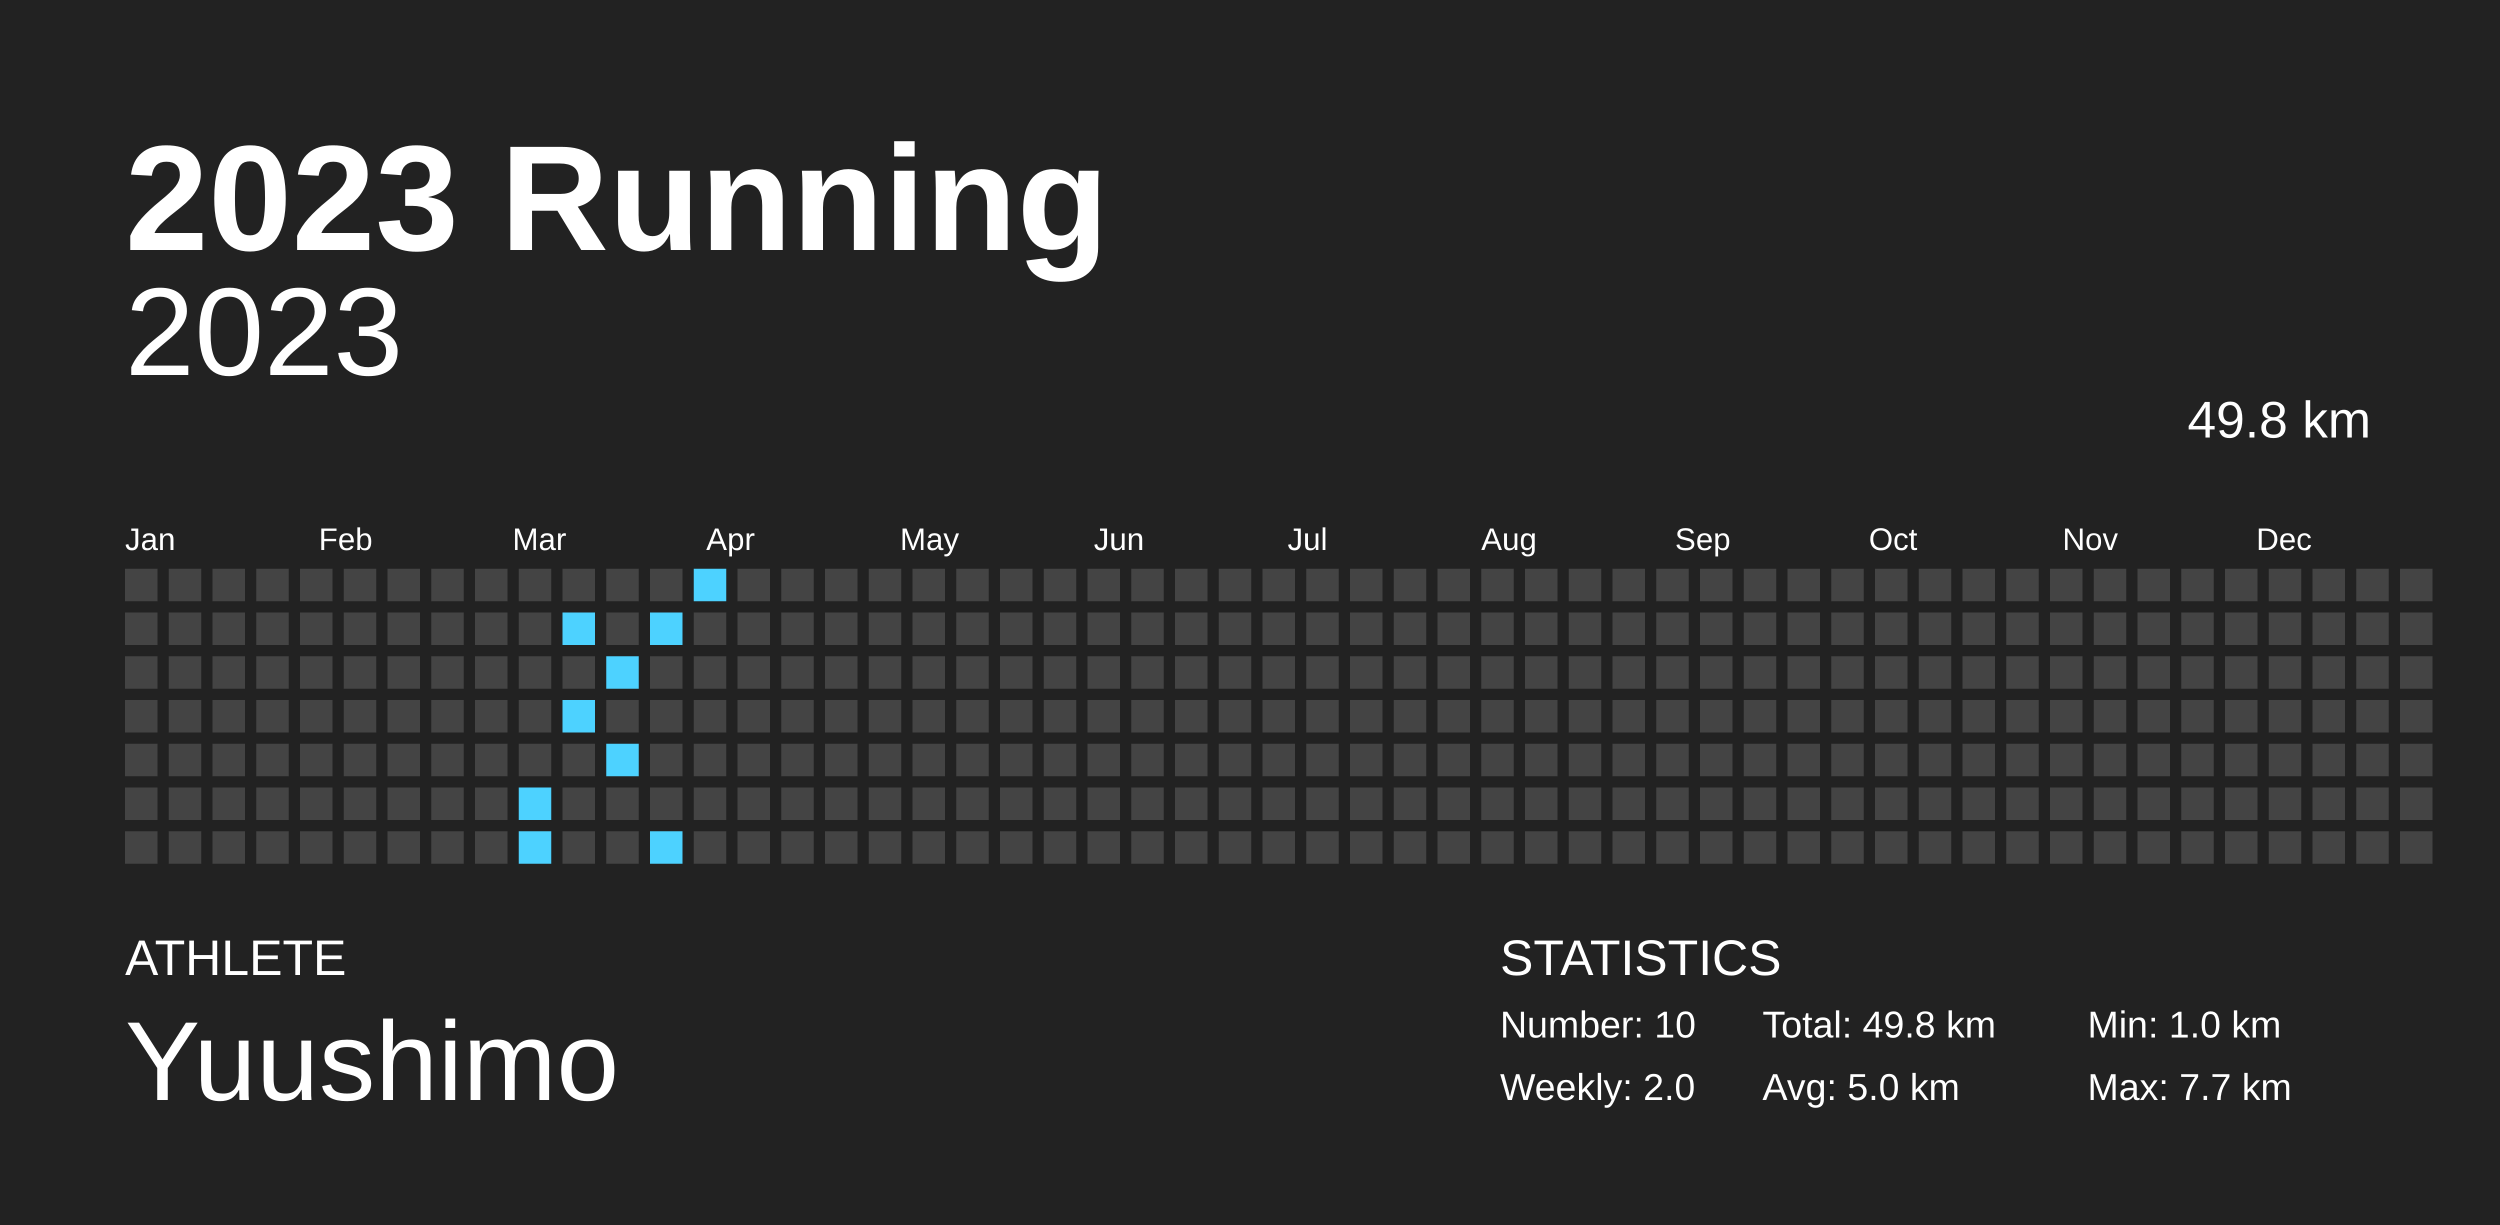
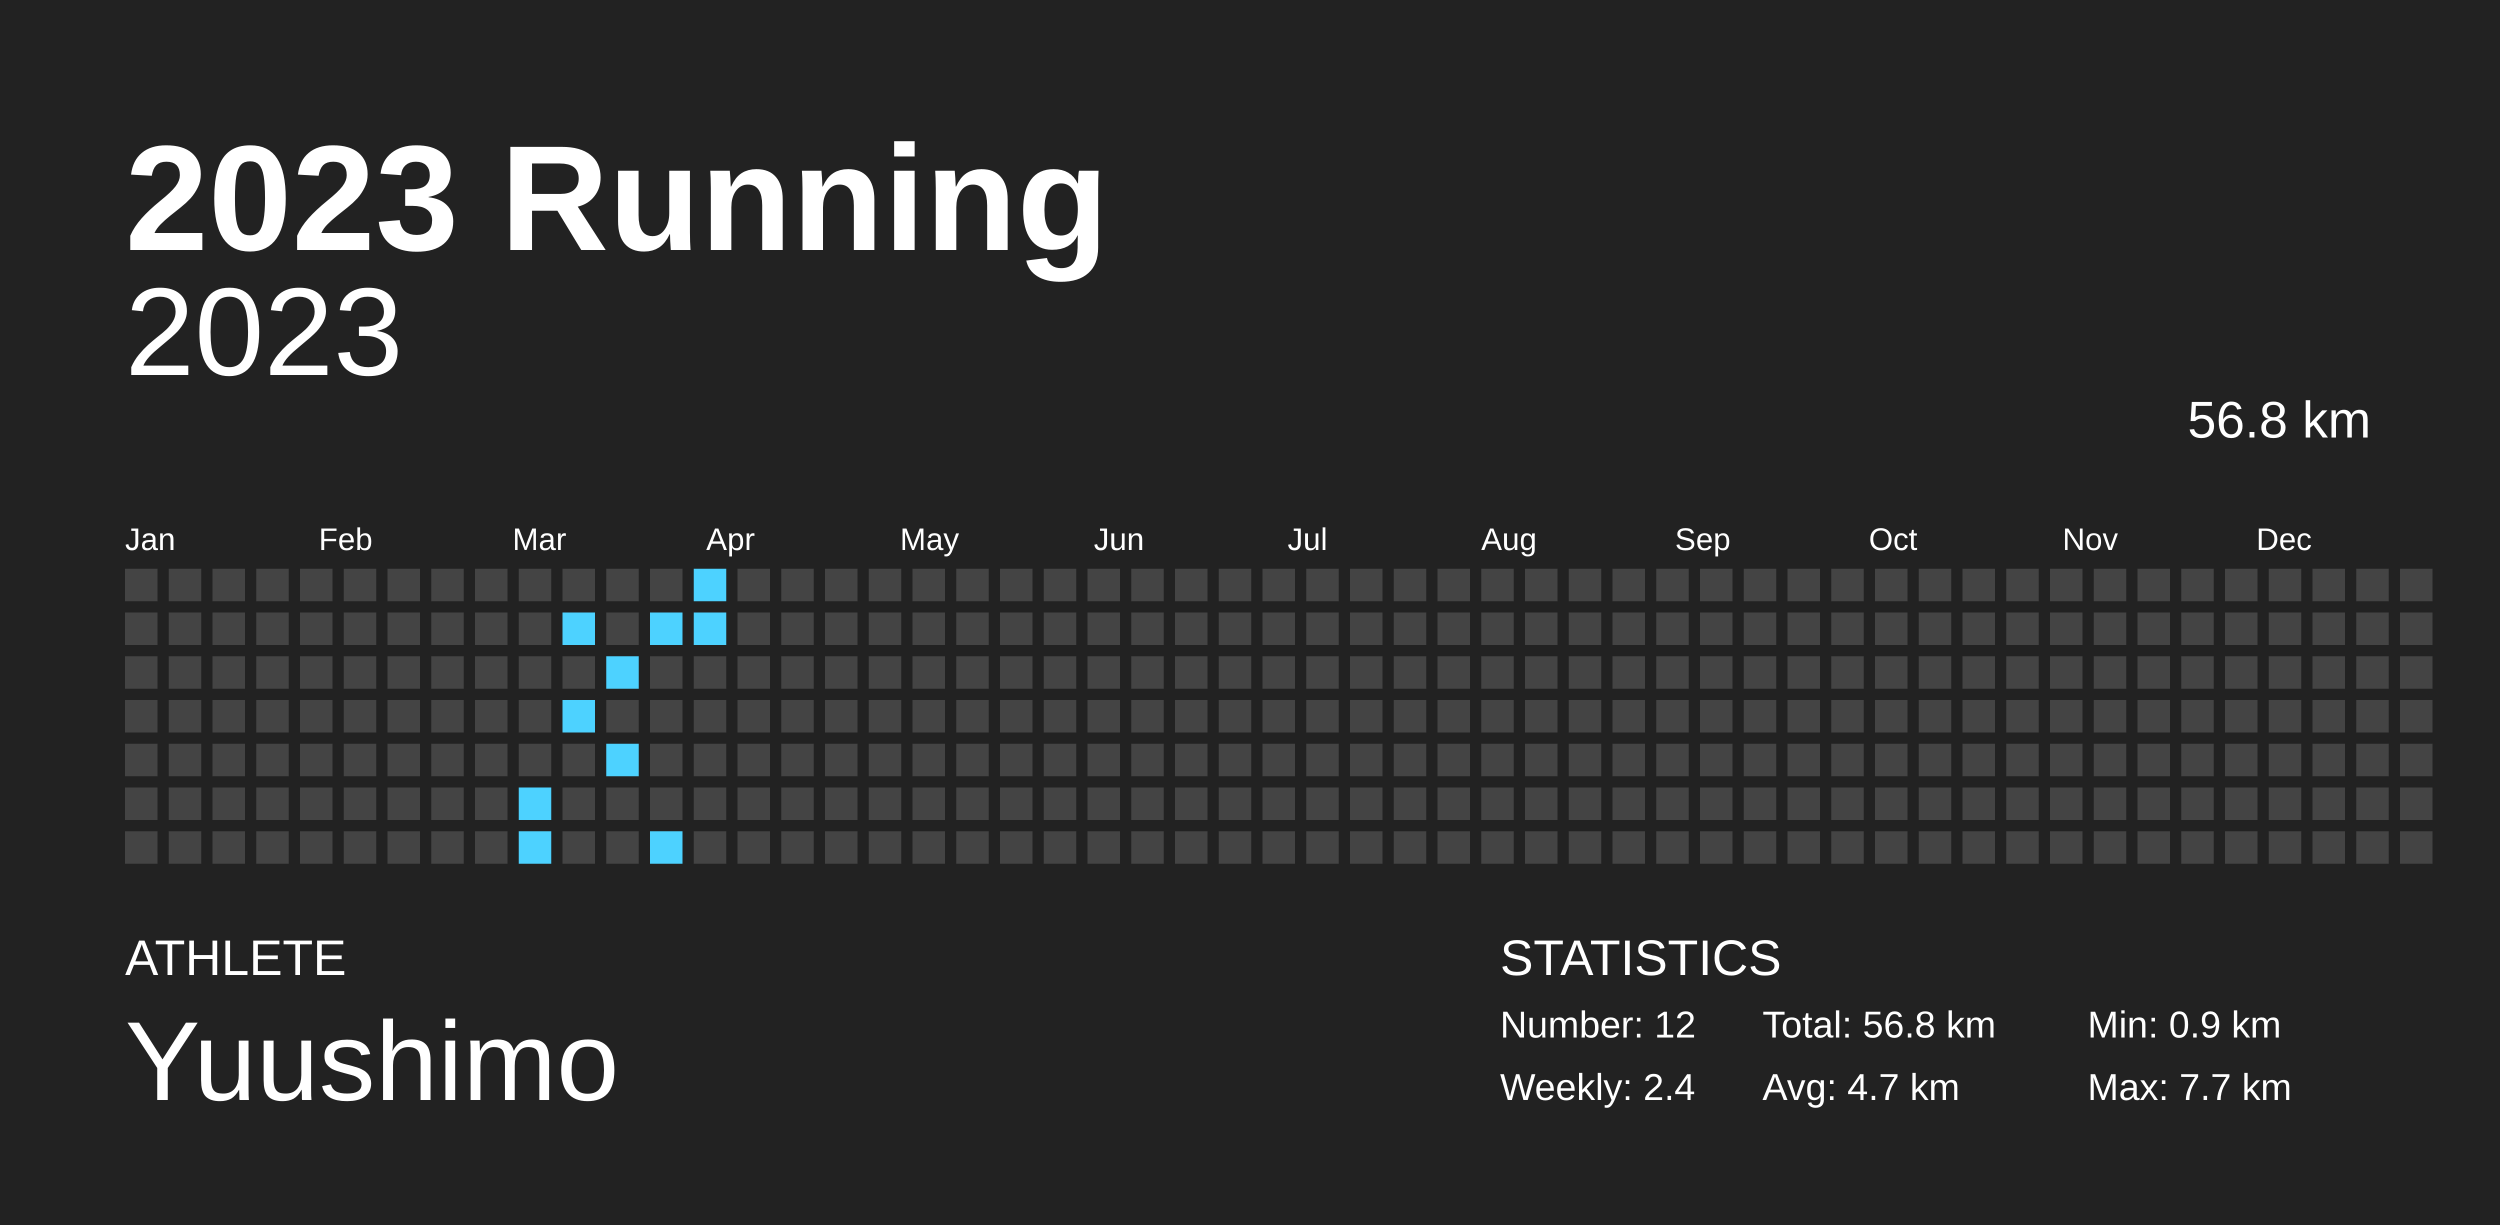
<svg xmlns="http://www.w3.org/2000/svg" baseProfile="full" height="98mm" version="1.1" viewBox="0,0,200,98" width="200mm">
  <defs />
  <rect fill="#222222" height="98" width="200" x="0" y="0" />
  <text fill="#FFFFFF" style="font-size:12px; font-family:Arial; font-weight:bold;" x="10" y="20">2023 Running</text>
  <text fill="#FFFFFF" style="font-size:4px; font-family:Arial" x="10" y="78">ATHLETE</text>
  <text fill="#FFFFFF" style="font-size:9px; font-family:Arial" x="10" y="88">Yuushimo</text>
  <text fill="#FFFFFF" style="font-size:4px; font-family:Arial" x="120" y="78">STATISTICS</text>
-   <text fill="#FFFFFF" style="font-size:3px; font-family:Arial" x="120" y="83">Number: 10</text>
-   <text fill="#FFFFFF" style="font-size:3px; font-family:Arial" x="120" y="88">Weekly: 2.0</text>
-   <text fill="#FFFFFF" style="font-size:3px; font-family:Arial" x="141" y="83">Total: 49.8 km</text>
-   <text fill="#FFFFFF" style="font-size:3px; font-family:Arial" x="141" y="88">Avg: 5.0 km</text>
-   <text fill="#FFFFFF" style="font-size:3px; font-family:Arial" x="167" y="83">Min: 1.0 km</text>
+   <text fill="#FFFFFF" style="font-size:3px; font-family:Arial" x="120" y="83">Number: 12</text>
+   <text fill="#FFFFFF" style="font-size:3px; font-family:Arial" x="120" y="88">Weekly: 2.4</text>
+   <text fill="#FFFFFF" style="font-size:3px; font-family:Arial" x="141" y="83">Total: 56.8 km</text>
+   <text fill="#FFFFFF" style="font-size:3px; font-family:Arial" x="141" y="88">Avg: 4.7 km</text>
+   <text fill="#FFFFFF" style="font-size:3px; font-family:Arial" x="167" y="83">Min: 0.9 km</text>
  <text fill="#FFFFFF" style="font-size:3px; font-family:Arial" x="167" y="88">Max: 7.7 km</text>
  <text alignment-baseline="hanging" fill="#FFFFFF" style="font-size:10.0px; font-family:Arial;" x="10" y="30">2023</text>
-   <text alignment-baseline="hanging" fill="#FFFFFF" style="font-size:4.125px; font-family:Arial;" x="175" y="35">49.8 km</text>
+   <text alignment-baseline="hanging" fill="#FFFFFF" style="font-size:4.125px; font-family:Arial;" x="175" y="35">56.8 km</text>
  <text fill="#FFFFFF" style="font-size:2.5px; font-family:Arial" x="10.0" y="44">Jan</text>
  <text fill="#FFFFFF" style="font-size:2.5px; font-family:Arial" x="25.5" y="44">Feb</text>
  <text fill="#FFFFFF" style="font-size:2.5px; font-family:Arial" x="41.0" y="44">Mar</text>
  <text fill="#FFFFFF" style="font-size:2.5px; font-family:Arial" x="56.5" y="44">Apr</text>
  <text fill="#FFFFFF" style="font-size:2.5px; font-family:Arial" x="72.0" y="44">May</text>
  <text fill="#FFFFFF" style="font-size:2.5px; font-family:Arial" x="87.5" y="44">Jun</text>
  <text fill="#FFFFFF" style="font-size:2.5px; font-family:Arial" x="103.0" y="44">Jul</text>
  <text fill="#FFFFFF" style="font-size:2.5px; font-family:Arial" x="118.5" y="44">Aug</text>
  <text fill="#FFFFFF" style="font-size:2.5px; font-family:Arial" x="134.0" y="44">Sep</text>
  <text fill="#FFFFFF" style="font-size:2.5px; font-family:Arial" x="149.5" y="44">Oct</text>
  <text fill="#FFFFFF" style="font-size:2.5px; font-family:Arial" x="165.0" y="44">Nov</text>
  <text fill="#FFFFFF" style="font-size:2.5px; font-family:Arial" x="180.5" y="44">Dec</text>
  <rect fill="#444444" height="2.6" width="2.6" x="10.0" y="45.5" />
  <rect fill="#444444" height="2.6" width="2.6" x="10.0" y="49.0" />
  <rect fill="#444444" height="2.6" width="2.6" x="10.0" y="52.5" />
  <rect fill="#444444" height="2.6" width="2.6" x="10.0" y="56.0" />
  <rect fill="#444444" height="2.6" width="2.6" x="10.0" y="59.5" />
  <rect fill="#444444" height="2.6" width="2.6" x="10.0" y="63.0" />
  <rect fill="#444444" height="2.6" width="2.6" x="10.0" y="66.5" />
  <rect fill="#444444" height="2.6" width="2.6" x="13.5" y="45.5" />
  <rect fill="#444444" height="2.6" width="2.6" x="13.5" y="49.0" />
  <rect fill="#444444" height="2.6" width="2.6" x="13.5" y="52.5" />
  <rect fill="#444444" height="2.6" width="2.6" x="13.5" y="56.0" />
  <rect fill="#444444" height="2.6" width="2.6" x="13.5" y="59.5" />
  <rect fill="#444444" height="2.6" width="2.6" x="13.5" y="63.0" />
  <rect fill="#444444" height="2.6" width="2.6" x="13.5" y="66.5" />
  <rect fill="#444444" height="2.6" width="2.6" x="17.0" y="45.5" />
  <rect fill="#444444" height="2.6" width="2.6" x="17.0" y="49.0" />
  <rect fill="#444444" height="2.6" width="2.6" x="17.0" y="52.5" />
  <rect fill="#444444" height="2.6" width="2.6" x="17.0" y="56.0" />
  <rect fill="#444444" height="2.6" width="2.6" x="17.0" y="59.5" />
  <rect fill="#444444" height="2.6" width="2.6" x="17.0" y="63.0" />
  <rect fill="#444444" height="2.6" width="2.6" x="17.0" y="66.5" />
  <rect fill="#444444" height="2.6" width="2.6" x="20.5" y="45.5" />
  <rect fill="#444444" height="2.6" width="2.6" x="20.5" y="49.0" />
  <rect fill="#444444" height="2.6" width="2.6" x="20.5" y="52.5" />
  <rect fill="#444444" height="2.6" width="2.6" x="20.5" y="56.0" />
  <rect fill="#444444" height="2.6" width="2.6" x="20.5" y="59.5" />
  <rect fill="#444444" height="2.6" width="2.6" x="20.5" y="63.0" />
  <rect fill="#444444" height="2.6" width="2.6" x="20.5" y="66.5" />
  <rect fill="#444444" height="2.6" width="2.6" x="24.0" y="45.5" />
  <rect fill="#444444" height="2.6" width="2.6" x="24.0" y="49.0" />
  <rect fill="#444444" height="2.6" width="2.6" x="24.0" y="52.5" />
  <rect fill="#444444" height="2.6" width="2.6" x="24.0" y="56.0" />
  <rect fill="#444444" height="2.6" width="2.6" x="24.0" y="59.5" />
  <rect fill="#444444" height="2.6" width="2.6" x="24.0" y="63.0" />
  <rect fill="#444444" height="2.6" width="2.6" x="24.0" y="66.5" />
  <rect fill="#444444" height="2.6" width="2.6" x="27.5" y="45.5" />
  <rect fill="#444444" height="2.6" width="2.6" x="27.5" y="49.0" />
  <rect fill="#444444" height="2.6" width="2.6" x="27.5" y="52.5" />
  <rect fill="#444444" height="2.6" width="2.6" x="27.5" y="56.0" />
  <rect fill="#444444" height="2.6" width="2.6" x="27.5" y="59.5" />
  <rect fill="#444444" height="2.6" width="2.6" x="27.5" y="63.0" />
  <rect fill="#444444" height="2.6" width="2.6" x="27.5" y="66.5" />
  <rect fill="#444444" height="2.6" width="2.6" x="31.0" y="45.5" />
  <rect fill="#444444" height="2.6" width="2.6" x="31.0" y="49.0" />
  <rect fill="#444444" height="2.6" width="2.6" x="31.0" y="52.5" />
  <rect fill="#444444" height="2.6" width="2.6" x="31.0" y="56.0" />
  <rect fill="#444444" height="2.6" width="2.6" x="31.0" y="59.5" />
  <rect fill="#444444" height="2.6" width="2.6" x="31.0" y="63.0" />
  <rect fill="#444444" height="2.6" width="2.6" x="31.0" y="66.5" />
  <rect fill="#444444" height="2.6" width="2.6" x="34.5" y="45.5" />
  <rect fill="#444444" height="2.6" width="2.6" x="34.5" y="49.0" />
  <rect fill="#444444" height="2.6" width="2.6" x="34.5" y="52.5" />
  <rect fill="#444444" height="2.6" width="2.6" x="34.5" y="56.0" />
  <rect fill="#444444" height="2.6" width="2.6" x="34.5" y="59.5" />
  <rect fill="#444444" height="2.6" width="2.6" x="34.5" y="63.0" />
  <rect fill="#444444" height="2.6" width="2.6" x="34.5" y="66.5" />
  <rect fill="#444444" height="2.6" width="2.6" x="38.0" y="45.5" />
  <rect fill="#444444" height="2.6" width="2.6" x="38.0" y="49.0" />
  <rect fill="#444444" height="2.6" width="2.6" x="38.0" y="52.5" />
  <rect fill="#444444" height="2.6" width="2.6" x="38.0" y="56.0" />
  <rect fill="#444444" height="2.6" width="2.6" x="38.0" y="59.5" />
  <rect fill="#444444" height="2.6" width="2.6" x="38.0" y="63.0" />
  <rect fill="#444444" height="2.6" width="2.6" x="38.0" y="66.5" />
  <rect fill="#444444" height="2.6" width="2.6" x="41.5" y="45.5" />
  <rect fill="#444444" height="2.6" width="2.6" x="41.5" y="49.0" />
  <rect fill="#444444" height="2.6" width="2.6" x="41.5" y="52.5" />
  <rect fill="#444444" height="2.6" width="2.6" x="41.5" y="56.0" />
  <rect fill="#444444" height="2.6" width="2.6" x="41.5" y="59.5" />
  <rect fill="#4dd2ff" height="2.6" width="2.6" x="41.5" y="63.0" />
  <rect fill="#4dd2ff" height="2.6" width="2.6" x="41.5" y="66.5" />
  <rect fill="#444444" height="2.6" width="2.6" x="45.0" y="45.5" />
  <rect fill="#4dd2ff" height="2.6" width="2.6" x="45.0" y="49.0" />
  <rect fill="#444444" height="2.6" width="2.6" x="45.0" y="52.5" />
  <rect fill="#4dd2ff" height="2.6" width="2.6" x="45.0" y="56.0" />
  <rect fill="#444444" height="2.6" width="2.6" x="45.0" y="59.5" />
  <rect fill="#444444" height="2.6" width="2.6" x="45.0" y="63.0" />
  <rect fill="#444444" height="2.6" width="2.6" x="45.0" y="66.5" />
  <rect fill="#444444" height="2.6" width="2.6" x="48.5" y="45.5" />
  <rect fill="#444444" height="2.6" width="2.6" x="48.5" y="49.0" />
  <rect fill="#4dd2ff" height="2.6" width="2.6" x="48.5" y="52.5" />
  <rect fill="#444444" height="2.6" width="2.6" x="48.5" y="56.0" />
  <rect fill="#4dd2ff" height="2.6" width="2.6" x="48.5" y="59.5" />
  <rect fill="#444444" height="2.6" width="2.6" x="48.5" y="63.0" />
  <rect fill="#444444" height="2.6" width="2.6" x="48.5" y="66.5" />
  <rect fill="#444444" height="2.6" width="2.6" x="52.0" y="45.5" />
  <rect fill="#4dd2ff" height="2.6" width="2.6" x="52.0" y="49.0" />
  <rect fill="#444444" height="2.6" width="2.6" x="52.0" y="52.5" />
  <rect fill="#444444" height="2.6" width="2.6" x="52.0" y="56.0" />
  <rect fill="#444444" height="2.6" width="2.6" x="52.0" y="59.5" />
  <rect fill="#444444" height="2.6" width="2.6" x="52.0" y="63.0" />
  <rect fill="#4dd2ff" height="2.6" width="2.6" x="52.0" y="66.5" />
  <rect fill="#4dd2ff" height="2.6" width="2.6" x="55.5" y="45.5" />
-   <rect fill="#444444" height="2.6" width="2.6" x="55.5" y="49.0" />
+   <rect fill="#4dd2ff" height="2.6" width="2.6" x="55.5" y="49.0" />
  <rect fill="#444444" height="2.6" width="2.6" x="55.5" y="52.5" />
  <rect fill="#444444" height="2.6" width="2.6" x="55.5" y="56.0" />
  <rect fill="#444444" height="2.6" width="2.6" x="55.5" y="59.5" />
  <rect fill="#444444" height="2.6" width="2.6" x="55.5" y="63.0" />
  <rect fill="#444444" height="2.6" width="2.6" x="55.5" y="66.5" />
  <rect fill="#444444" height="2.6" width="2.6" x="59.0" y="45.5" />
  <rect fill="#444444" height="2.6" width="2.6" x="59.0" y="49.0" />
  <rect fill="#444444" height="2.6" width="2.6" x="59.0" y="52.5" />
  <rect fill="#444444" height="2.6" width="2.6" x="59.0" y="56.0" />
  <rect fill="#444444" height="2.6" width="2.6" x="59.0" y="59.5" />
  <rect fill="#444444" height="2.6" width="2.6" x="59.0" y="63.0" />
  <rect fill="#444444" height="2.6" width="2.6" x="59.0" y="66.5" />
  <rect fill="#444444" height="2.6" width="2.6" x="62.5" y="45.5" />
  <rect fill="#444444" height="2.6" width="2.6" x="62.5" y="49.0" />
  <rect fill="#444444" height="2.6" width="2.6" x="62.5" y="52.5" />
  <rect fill="#444444" height="2.6" width="2.6" x="62.5" y="56.0" />
  <rect fill="#444444" height="2.6" width="2.6" x="62.5" y="59.5" />
  <rect fill="#444444" height="2.6" width="2.6" x="62.5" y="63.0" />
  <rect fill="#444444" height="2.6" width="2.6" x="62.5" y="66.5" />
  <rect fill="#444444" height="2.6" width="2.6" x="66.0" y="45.5" />
  <rect fill="#444444" height="2.6" width="2.6" x="66.0" y="49.0" />
  <rect fill="#444444" height="2.6" width="2.6" x="66.0" y="52.5" />
  <rect fill="#444444" height="2.6" width="2.6" x="66.0" y="56.0" />
  <rect fill="#444444" height="2.6" width="2.6" x="66.0" y="59.5" />
  <rect fill="#444444" height="2.6" width="2.6" x="66.0" y="63.0" />
  <rect fill="#444444" height="2.6" width="2.6" x="66.0" y="66.5" />
  <rect fill="#444444" height="2.6" width="2.6" x="69.5" y="45.5" />
  <rect fill="#444444" height="2.6" width="2.6" x="69.5" y="49.0" />
  <rect fill="#444444" height="2.6" width="2.6" x="69.5" y="52.5" />
  <rect fill="#444444" height="2.6" width="2.6" x="69.5" y="56.0" />
  <rect fill="#444444" height="2.6" width="2.6" x="69.5" y="59.5" />
  <rect fill="#444444" height="2.6" width="2.6" x="69.5" y="63.0" />
  <rect fill="#444444" height="2.6" width="2.6" x="69.5" y="66.5" />
  <rect fill="#444444" height="2.6" width="2.6" x="73.0" y="45.5" />
  <rect fill="#444444" height="2.6" width="2.6" x="73.0" y="49.0" />
  <rect fill="#444444" height="2.6" width="2.6" x="73.0" y="52.5" />
  <rect fill="#444444" height="2.6" width="2.6" x="73.0" y="56.0" />
  <rect fill="#444444" height="2.6" width="2.6" x="73.0" y="59.5" />
  <rect fill="#444444" height="2.6" width="2.6" x="73.0" y="63.0" />
  <rect fill="#444444" height="2.6" width="2.6" x="73.0" y="66.5" />
  <rect fill="#444444" height="2.6" width="2.6" x="76.5" y="45.5" />
  <rect fill="#444444" height="2.6" width="2.6" x="76.5" y="49.0" />
  <rect fill="#444444" height="2.6" width="2.6" x="76.5" y="52.5" />
  <rect fill="#444444" height="2.6" width="2.6" x="76.5" y="56.0" />
  <rect fill="#444444" height="2.6" width="2.6" x="76.5" y="59.5" />
  <rect fill="#444444" height="2.6" width="2.6" x="76.5" y="63.0" />
  <rect fill="#444444" height="2.6" width="2.6" x="76.5" y="66.5" />
  <rect fill="#444444" height="2.6" width="2.6" x="80.0" y="45.5" />
  <rect fill="#444444" height="2.6" width="2.6" x="80.0" y="49.0" />
  <rect fill="#444444" height="2.6" width="2.6" x="80.0" y="52.5" />
  <rect fill="#444444" height="2.6" width="2.6" x="80.0" y="56.0" />
  <rect fill="#444444" height="2.6" width="2.6" x="80.0" y="59.5" />
  <rect fill="#444444" height="2.6" width="2.6" x="80.0" y="63.0" />
  <rect fill="#444444" height="2.6" width="2.6" x="80.0" y="66.5" />
  <rect fill="#444444" height="2.6" width="2.6" x="83.5" y="45.5" />
  <rect fill="#444444" height="2.6" width="2.6" x="83.5" y="49.0" />
  <rect fill="#444444" height="2.6" width="2.6" x="83.5" y="52.5" />
  <rect fill="#444444" height="2.6" width="2.6" x="83.5" y="56.0" />
  <rect fill="#444444" height="2.6" width="2.6" x="83.5" y="59.5" />
  <rect fill="#444444" height="2.6" width="2.6" x="83.5" y="63.0" />
  <rect fill="#444444" height="2.6" width="2.6" x="83.5" y="66.5" />
  <rect fill="#444444" height="2.6" width="2.6" x="87.0" y="45.5" />
  <rect fill="#444444" height="2.6" width="2.6" x="87.0" y="49.0" />
  <rect fill="#444444" height="2.6" width="2.6" x="87.0" y="52.5" />
  <rect fill="#444444" height="2.6" width="2.6" x="87.0" y="56.0" />
  <rect fill="#444444" height="2.6" width="2.6" x="87.0" y="59.5" />
  <rect fill="#444444" height="2.6" width="2.6" x="87.0" y="63.0" />
  <rect fill="#444444" height="2.6" width="2.6" x="87.0" y="66.5" />
  <rect fill="#444444" height="2.6" width="2.6" x="90.5" y="45.5" />
  <rect fill="#444444" height="2.6" width="2.6" x="90.5" y="49.0" />
  <rect fill="#444444" height="2.6" width="2.6" x="90.5" y="52.5" />
  <rect fill="#444444" height="2.6" width="2.6" x="90.5" y="56.0" />
  <rect fill="#444444" height="2.6" width="2.6" x="90.5" y="59.5" />
  <rect fill="#444444" height="2.6" width="2.6" x="90.5" y="63.0" />
  <rect fill="#444444" height="2.6" width="2.6" x="90.5" y="66.5" />
  <rect fill="#444444" height="2.6" width="2.6" x="94.0" y="45.5" />
  <rect fill="#444444" height="2.6" width="2.6" x="94.0" y="49.0" />
  <rect fill="#444444" height="2.6" width="2.6" x="94.0" y="52.5" />
  <rect fill="#444444" height="2.6" width="2.6" x="94.0" y="56.0" />
  <rect fill="#444444" height="2.6" width="2.6" x="94.0" y="59.5" />
  <rect fill="#444444" height="2.6" width="2.6" x="94.0" y="63.0" />
  <rect fill="#444444" height="2.6" width="2.6" x="94.0" y="66.5" />
  <rect fill="#444444" height="2.6" width="2.6" x="97.5" y="45.5" />
  <rect fill="#444444" height="2.6" width="2.6" x="97.5" y="49.0" />
  <rect fill="#444444" height="2.6" width="2.6" x="97.5" y="52.5" />
  <rect fill="#444444" height="2.6" width="2.6" x="97.5" y="56.0" />
  <rect fill="#444444" height="2.6" width="2.6" x="97.5" y="59.5" />
  <rect fill="#444444" height="2.6" width="2.6" x="97.5" y="63.0" />
  <rect fill="#444444" height="2.6" width="2.6" x="97.5" y="66.5" />
  <rect fill="#444444" height="2.6" width="2.6" x="101.0" y="45.5" />
  <rect fill="#444444" height="2.6" width="2.6" x="101.0" y="49.0" />
  <rect fill="#444444" height="2.6" width="2.6" x="101.0" y="52.5" />
  <rect fill="#444444" height="2.6" width="2.6" x="101.0" y="56.0" />
  <rect fill="#444444" height="2.6" width="2.6" x="101.0" y="59.5" />
  <rect fill="#444444" height="2.6" width="2.6" x="101.0" y="63.0" />
  <rect fill="#444444" height="2.6" width="2.6" x="101.0" y="66.5" />
  <rect fill="#444444" height="2.6" width="2.6" x="104.5" y="45.5" />
  <rect fill="#444444" height="2.6" width="2.6" x="104.5" y="49.0" />
  <rect fill="#444444" height="2.6" width="2.6" x="104.5" y="52.5" />
  <rect fill="#444444" height="2.6" width="2.6" x="104.5" y="56.0" />
  <rect fill="#444444" height="2.6" width="2.6" x="104.5" y="59.5" />
  <rect fill="#444444" height="2.6" width="2.6" x="104.5" y="63.0" />
  <rect fill="#444444" height="2.6" width="2.6" x="104.5" y="66.5" />
  <rect fill="#444444" height="2.6" width="2.6" x="108.0" y="45.5" />
  <rect fill="#444444" height="2.6" width="2.6" x="108.0" y="49.0" />
  <rect fill="#444444" height="2.6" width="2.6" x="108.0" y="52.5" />
  <rect fill="#444444" height="2.6" width="2.6" x="108.0" y="56.0" />
  <rect fill="#444444" height="2.6" width="2.6" x="108.0" y="59.5" />
  <rect fill="#444444" height="2.6" width="2.6" x="108.0" y="63.0" />
  <rect fill="#444444" height="2.6" width="2.6" x="108.0" y="66.5" />
  <rect fill="#444444" height="2.6" width="2.6" x="111.5" y="45.5" />
  <rect fill="#444444" height="2.6" width="2.6" x="111.5" y="49.0" />
  <rect fill="#444444" height="2.6" width="2.6" x="111.5" y="52.5" />
  <rect fill="#444444" height="2.6" width="2.6" x="111.5" y="56.0" />
  <rect fill="#444444" height="2.6" width="2.6" x="111.5" y="59.5" />
  <rect fill="#444444" height="2.6" width="2.6" x="111.5" y="63.0" />
  <rect fill="#444444" height="2.6" width="2.6" x="111.5" y="66.5" />
  <rect fill="#444444" height="2.6" width="2.6" x="115.0" y="45.5" />
  <rect fill="#444444" height="2.6" width="2.6" x="115.0" y="49.0" />
  <rect fill="#444444" height="2.6" width="2.6" x="115.0" y="52.5" />
  <rect fill="#444444" height="2.6" width="2.6" x="115.0" y="56.0" />
  <rect fill="#444444" height="2.6" width="2.6" x="115.0" y="59.5" />
  <rect fill="#444444" height="2.6" width="2.6" x="115.0" y="63.0" />
  <rect fill="#444444" height="2.6" width="2.6" x="115.0" y="66.5" />
  <rect fill="#444444" height="2.6" width="2.6" x="118.5" y="45.5" />
  <rect fill="#444444" height="2.6" width="2.6" x="118.5" y="49.0" />
  <rect fill="#444444" height="2.6" width="2.6" x="118.5" y="52.5" />
  <rect fill="#444444" height="2.6" width="2.6" x="118.5" y="56.0" />
  <rect fill="#444444" height="2.6" width="2.6" x="118.5" y="59.5" />
  <rect fill="#444444" height="2.6" width="2.6" x="118.5" y="63.0" />
  <rect fill="#444444" height="2.6" width="2.6" x="118.5" y="66.5" />
  <rect fill="#444444" height="2.6" width="2.6" x="122.0" y="45.5" />
  <rect fill="#444444" height="2.6" width="2.6" x="122.0" y="49.0" />
  <rect fill="#444444" height="2.6" width="2.6" x="122.0" y="52.5" />
  <rect fill="#444444" height="2.6" width="2.6" x="122.0" y="56.0" />
  <rect fill="#444444" height="2.6" width="2.6" x="122.0" y="59.5" />
  <rect fill="#444444" height="2.6" width="2.6" x="122.0" y="63.0" />
  <rect fill="#444444" height="2.6" width="2.6" x="122.0" y="66.5" />
  <rect fill="#444444" height="2.6" width="2.6" x="125.5" y="45.5" />
  <rect fill="#444444" height="2.6" width="2.6" x="125.5" y="49.0" />
  <rect fill="#444444" height="2.6" width="2.6" x="125.5" y="52.5" />
  <rect fill="#444444" height="2.6" width="2.6" x="125.5" y="56.0" />
  <rect fill="#444444" height="2.6" width="2.6" x="125.5" y="59.5" />
  <rect fill="#444444" height="2.6" width="2.6" x="125.5" y="63.0" />
  <rect fill="#444444" height="2.6" width="2.6" x="125.5" y="66.5" />
  <rect fill="#444444" height="2.6" width="2.6" x="129.0" y="45.5" />
  <rect fill="#444444" height="2.6" width="2.6" x="129.0" y="49.0" />
  <rect fill="#444444" height="2.6" width="2.6" x="129.0" y="52.5" />
  <rect fill="#444444" height="2.6" width="2.6" x="129.0" y="56.0" />
  <rect fill="#444444" height="2.6" width="2.6" x="129.0" y="59.5" />
  <rect fill="#444444" height="2.6" width="2.6" x="129.0" y="63.0" />
  <rect fill="#444444" height="2.6" width="2.6" x="129.0" y="66.5" />
  <rect fill="#444444" height="2.6" width="2.6" x="132.5" y="45.5" />
  <rect fill="#444444" height="2.6" width="2.6" x="132.5" y="49.0" />
  <rect fill="#444444" height="2.6" width="2.6" x="132.5" y="52.5" />
  <rect fill="#444444" height="2.6" width="2.6" x="132.5" y="56.0" />
  <rect fill="#444444" height="2.6" width="2.6" x="132.5" y="59.5" />
  <rect fill="#444444" height="2.6" width="2.6" x="132.5" y="63.0" />
  <rect fill="#444444" height="2.6" width="2.6" x="132.5" y="66.5" />
  <rect fill="#444444" height="2.6" width="2.6" x="136.0" y="45.5" />
  <rect fill="#444444" height="2.6" width="2.6" x="136.0" y="49.0" />
  <rect fill="#444444" height="2.6" width="2.6" x="136.0" y="52.5" />
  <rect fill="#444444" height="2.6" width="2.6" x="136.0" y="56.0" />
  <rect fill="#444444" height="2.6" width="2.6" x="136.0" y="59.5" />
  <rect fill="#444444" height="2.6" width="2.6" x="136.0" y="63.0" />
  <rect fill="#444444" height="2.6" width="2.6" x="136.0" y="66.5" />
  <rect fill="#444444" height="2.6" width="2.6" x="139.5" y="45.5" />
  <rect fill="#444444" height="2.6" width="2.6" x="139.5" y="49.0" />
  <rect fill="#444444" height="2.6" width="2.6" x="139.5" y="52.5" />
  <rect fill="#444444" height="2.6" width="2.6" x="139.5" y="56.0" />
  <rect fill="#444444" height="2.6" width="2.6" x="139.5" y="59.5" />
  <rect fill="#444444" height="2.6" width="2.6" x="139.5" y="63.0" />
  <rect fill="#444444" height="2.6" width="2.6" x="139.5" y="66.5" />
  <rect fill="#444444" height="2.6" width="2.6" x="143.0" y="45.5" />
  <rect fill="#444444" height="2.6" width="2.6" x="143.0" y="49.0" />
  <rect fill="#444444" height="2.6" width="2.6" x="143.0" y="52.5" />
  <rect fill="#444444" height="2.6" width="2.6" x="143.0" y="56.0" />
  <rect fill="#444444" height="2.6" width="2.6" x="143.0" y="59.5" />
  <rect fill="#444444" height="2.6" width="2.6" x="143.0" y="63.0" />
  <rect fill="#444444" height="2.6" width="2.6" x="143.0" y="66.5" />
  <rect fill="#444444" height="2.6" width="2.6" x="146.5" y="45.5" />
  <rect fill="#444444" height="2.6" width="2.6" x="146.5" y="49.0" />
  <rect fill="#444444" height="2.6" width="2.6" x="146.5" y="52.5" />
  <rect fill="#444444" height="2.6" width="2.6" x="146.5" y="56.0" />
  <rect fill="#444444" height="2.6" width="2.6" x="146.5" y="59.5" />
  <rect fill="#444444" height="2.6" width="2.6" x="146.5" y="63.0" />
  <rect fill="#444444" height="2.6" width="2.6" x="146.5" y="66.5" />
  <rect fill="#444444" height="2.6" width="2.6" x="150.0" y="45.5" />
  <rect fill="#444444" height="2.6" width="2.6" x="150.0" y="49.0" />
  <rect fill="#444444" height="2.6" width="2.6" x="150.0" y="52.5" />
  <rect fill="#444444" height="2.6" width="2.6" x="150.0" y="56.0" />
  <rect fill="#444444" height="2.6" width="2.6" x="150.0" y="59.5" />
  <rect fill="#444444" height="2.6" width="2.6" x="150.0" y="63.0" />
  <rect fill="#444444" height="2.6" width="2.6" x="150.0" y="66.5" />
  <rect fill="#444444" height="2.6" width="2.6" x="153.5" y="45.5" />
  <rect fill="#444444" height="2.6" width="2.6" x="153.5" y="49.0" />
  <rect fill="#444444" height="2.6" width="2.6" x="153.5" y="52.5" />
  <rect fill="#444444" height="2.6" width="2.6" x="153.5" y="56.0" />
  <rect fill="#444444" height="2.6" width="2.6" x="153.5" y="59.5" />
  <rect fill="#444444" height="2.6" width="2.6" x="153.5" y="63.0" />
  <rect fill="#444444" height="2.6" width="2.6" x="153.5" y="66.5" />
  <rect fill="#444444" height="2.6" width="2.6" x="157.0" y="45.5" />
  <rect fill="#444444" height="2.6" width="2.6" x="157.0" y="49.0" />
  <rect fill="#444444" height="2.6" width="2.6" x="157.0" y="52.5" />
  <rect fill="#444444" height="2.6" width="2.6" x="157.0" y="56.0" />
  <rect fill="#444444" height="2.6" width="2.6" x="157.0" y="59.5" />
  <rect fill="#444444" height="2.6" width="2.6" x="157.0" y="63.0" />
  <rect fill="#444444" height="2.6" width="2.6" x="157.0" y="66.5" />
  <rect fill="#444444" height="2.6" width="2.6" x="160.5" y="45.5" />
  <rect fill="#444444" height="2.6" width="2.6" x="160.5" y="49.0" />
  <rect fill="#444444" height="2.6" width="2.6" x="160.5" y="52.5" />
  <rect fill="#444444" height="2.6" width="2.6" x="160.5" y="56.0" />
  <rect fill="#444444" height="2.6" width="2.6" x="160.5" y="59.5" />
  <rect fill="#444444" height="2.6" width="2.6" x="160.5" y="63.0" />
  <rect fill="#444444" height="2.6" width="2.6" x="160.5" y="66.5" />
  <rect fill="#444444" height="2.6" width="2.6" x="164.0" y="45.5" />
  <rect fill="#444444" height="2.6" width="2.6" x="164.0" y="49.0" />
  <rect fill="#444444" height="2.6" width="2.6" x="164.0" y="52.5" />
  <rect fill="#444444" height="2.6" width="2.6" x="164.0" y="56.0" />
  <rect fill="#444444" height="2.6" width="2.6" x="164.0" y="59.5" />
  <rect fill="#444444" height="2.6" width="2.6" x="164.0" y="63.0" />
  <rect fill="#444444" height="2.6" width="2.6" x="164.0" y="66.5" />
  <rect fill="#444444" height="2.6" width="2.6" x="167.5" y="45.5" />
  <rect fill="#444444" height="2.6" width="2.6" x="167.5" y="49.0" />
  <rect fill="#444444" height="2.6" width="2.6" x="167.5" y="52.5" />
  <rect fill="#444444" height="2.6" width="2.6" x="167.5" y="56.0" />
  <rect fill="#444444" height="2.6" width="2.6" x="167.5" y="59.5" />
  <rect fill="#444444" height="2.6" width="2.6" x="167.5" y="63.0" />
  <rect fill="#444444" height="2.6" width="2.6" x="167.5" y="66.5" />
  <rect fill="#444444" height="2.6" width="2.6" x="171.0" y="45.5" />
  <rect fill="#444444" height="2.6" width="2.6" x="171.0" y="49.0" />
  <rect fill="#444444" height="2.6" width="2.6" x="171.0" y="52.5" />
  <rect fill="#444444" height="2.6" width="2.6" x="171.0" y="56.0" />
  <rect fill="#444444" height="2.6" width="2.6" x="171.0" y="59.5" />
  <rect fill="#444444" height="2.6" width="2.6" x="171.0" y="63.0" />
  <rect fill="#444444" height="2.6" width="2.6" x="171.0" y="66.5" />
  <rect fill="#444444" height="2.6" width="2.6" x="174.5" y="45.5" />
  <rect fill="#444444" height="2.6" width="2.6" x="174.5" y="49.0" />
  <rect fill="#444444" height="2.6" width="2.6" x="174.5" y="52.5" />
  <rect fill="#444444" height="2.6" width="2.6" x="174.5" y="56.0" />
  <rect fill="#444444" height="2.6" width="2.6" x="174.5" y="59.5" />
  <rect fill="#444444" height="2.6" width="2.6" x="174.5" y="63.0" />
  <rect fill="#444444" height="2.6" width="2.6" x="174.5" y="66.5" />
  <rect fill="#444444" height="2.6" width="2.6" x="178.0" y="45.5" />
  <rect fill="#444444" height="2.6" width="2.6" x="178.0" y="49.0" />
  <rect fill="#444444" height="2.6" width="2.6" x="178.0" y="52.5" />
  <rect fill="#444444" height="2.6" width="2.6" x="178.0" y="56.0" />
  <rect fill="#444444" height="2.6" width="2.6" x="178.0" y="59.5" />
  <rect fill="#444444" height="2.6" width="2.6" x="178.0" y="63.0" />
  <rect fill="#444444" height="2.6" width="2.6" x="178.0" y="66.5" />
  <rect fill="#444444" height="2.6" width="2.6" x="181.5" y="45.5" />
  <rect fill="#444444" height="2.6" width="2.6" x="181.5" y="49.0" />
  <rect fill="#444444" height="2.6" width="2.6" x="181.5" y="52.5" />
  <rect fill="#444444" height="2.6" width="2.6" x="181.5" y="56.0" />
  <rect fill="#444444" height="2.6" width="2.6" x="181.5" y="59.5" />
  <rect fill="#444444" height="2.6" width="2.6" x="181.5" y="63.0" />
  <rect fill="#444444" height="2.6" width="2.6" x="181.5" y="66.5" />
  <rect fill="#444444" height="2.6" width="2.6" x="185.0" y="45.5" />
  <rect fill="#444444" height="2.6" width="2.6" x="185.0" y="49.0" />
  <rect fill="#444444" height="2.6" width="2.6" x="185.0" y="52.5" />
  <rect fill="#444444" height="2.6" width="2.6" x="185.0" y="56.0" />
  <rect fill="#444444" height="2.6" width="2.6" x="185.0" y="59.5" />
  <rect fill="#444444" height="2.6" width="2.6" x="185.0" y="63.0" />
  <rect fill="#444444" height="2.6" width="2.6" x="185.0" y="66.5" />
  <rect fill="#444444" height="2.6" width="2.6" x="188.5" y="45.5" />
  <rect fill="#444444" height="2.6" width="2.6" x="188.5" y="49.0" />
  <rect fill="#444444" height="2.6" width="2.6" x="188.5" y="52.5" />
  <rect fill="#444444" height="2.6" width="2.6" x="188.5" y="56.0" />
  <rect fill="#444444" height="2.6" width="2.6" x="188.5" y="59.5" />
  <rect fill="#444444" height="2.6" width="2.6" x="188.5" y="63.0" />
  <rect fill="#444444" height="2.6" width="2.6" x="188.5" y="66.5" />
  <rect fill="#444444" height="2.6" width="2.6" x="192.0" y="45.5" />
  <rect fill="#444444" height="2.6" width="2.6" x="192.0" y="49.0" />
  <rect fill="#444444" height="2.6" width="2.6" x="192.0" y="52.5" />
  <rect fill="#444444" height="2.6" width="2.6" x="192.0" y="56.0" />
  <rect fill="#444444" height="2.6" width="2.6" x="192.0" y="59.5" />
  <rect fill="#444444" height="2.6" width="2.6" x="192.0" y="63.0" />
  <rect fill="#444444" height="2.6" width="2.6" x="192.0" y="66.5" />
</svg>
